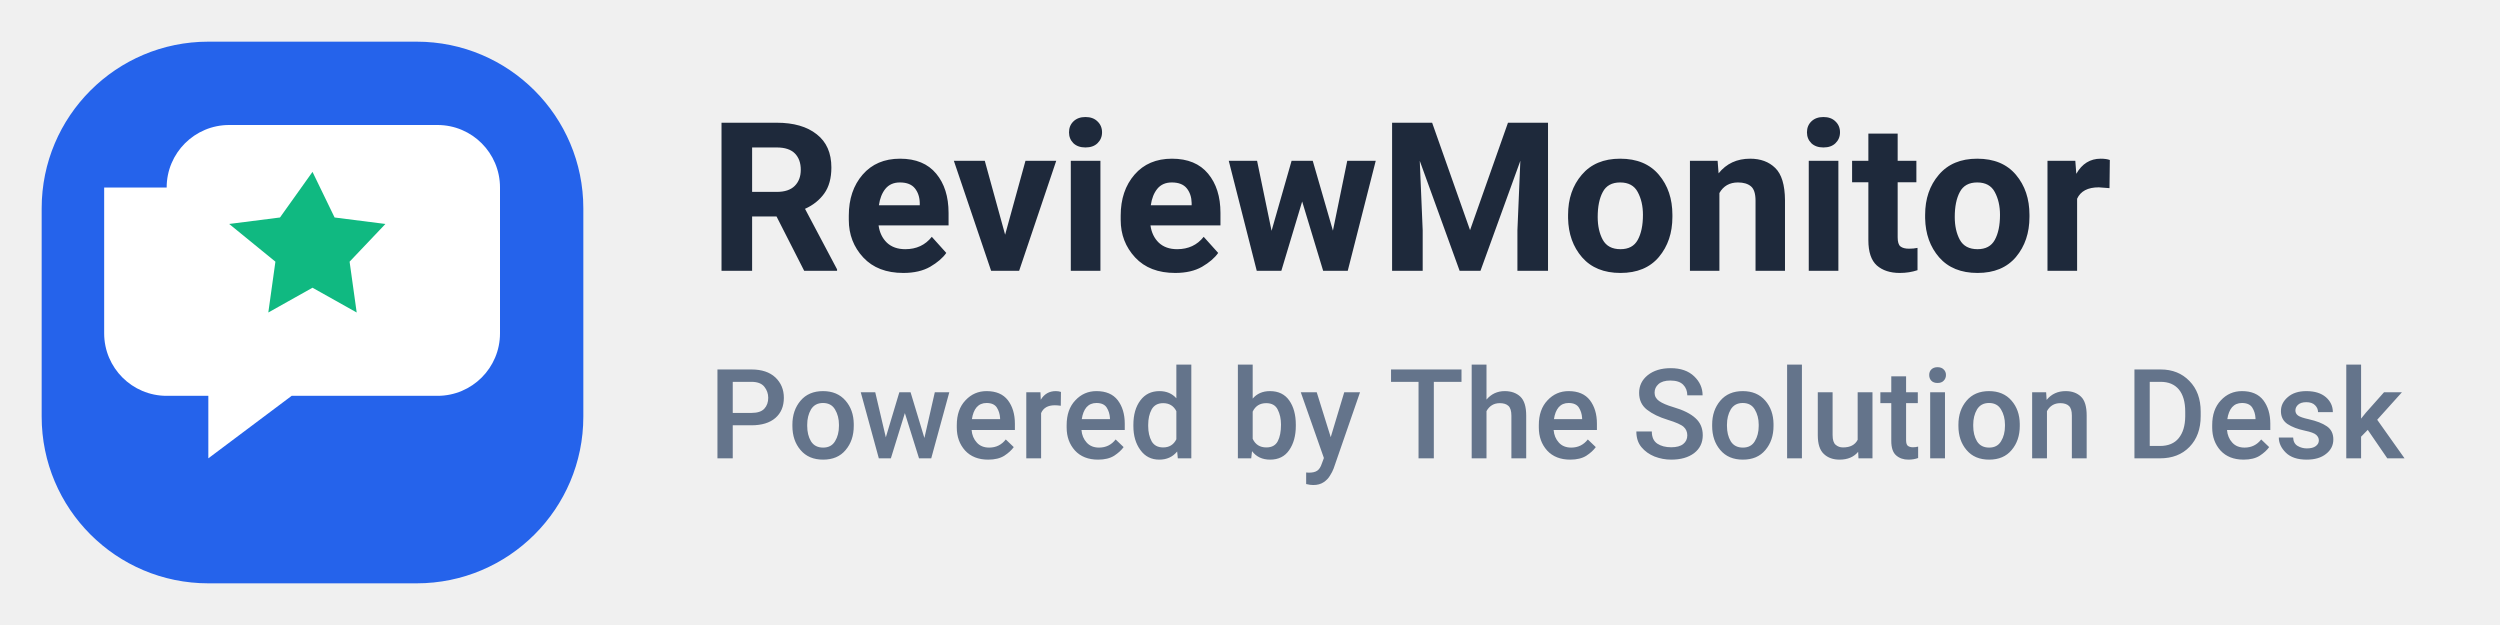
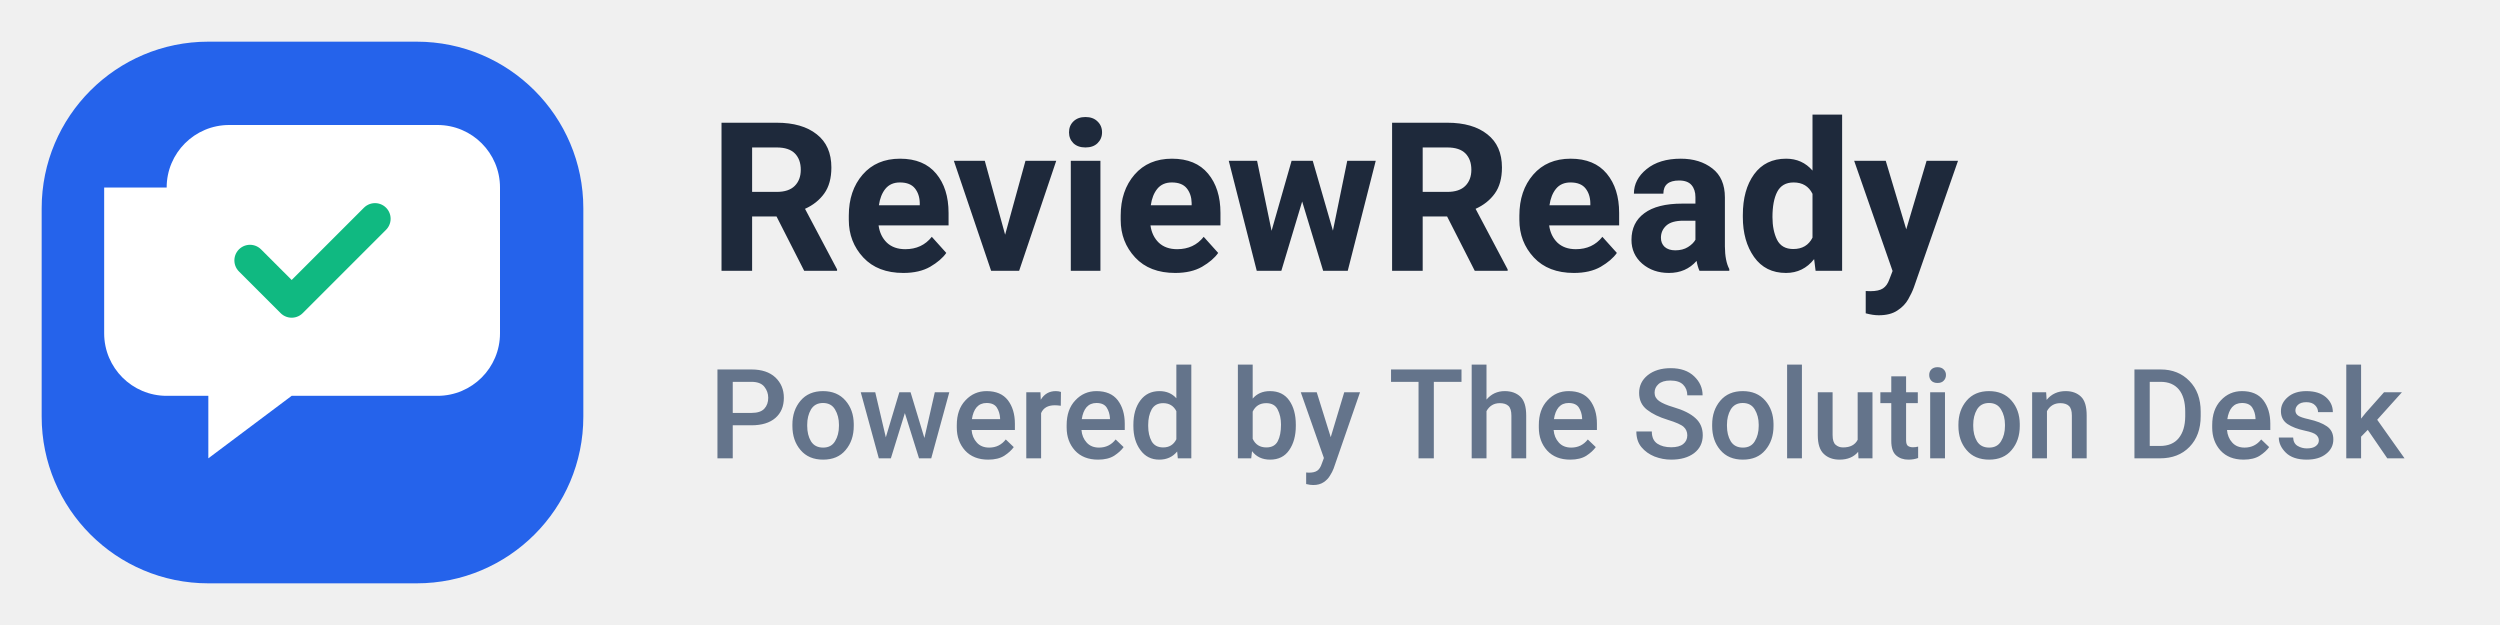
<svg xmlns="http://www.w3.org/2000/svg" width="240" height="60" viewBox="0 0 240 60" fill="none">
  <rect x="4" y="4" width="52" height="52" rx="16" fill="#2563eb" />
  <path d="M16 18c0-3.314 2.686-6 6-6h20c3.314 0 6 2.686 6 6v14c0 3.314-2.686 6-6 6h-14l-8 6v-6h-4c-3.314 0-6-2.686-6-6V18z" fill="white" />
-   <path d="M30 16.5l2.121 4.379L37 21.5l-3.439 3.621L34.242 30L30 27.621L25.758 30l.681-4.879L22 21.5l4.879-.621L30 16.5z" fill="#10b981" />
-   <text x="68" y="26" font-family="-apple-system, BlinkMacSystemFont, 'Segoe UI', Roboto, sans-serif" font-size="20" font-weight="700" fill="#1e293b">ReviewMonitor</text>
+   <path d="M24 25l4 4 8-8" stroke="#10b981" stroke-width="3" stroke-linecap="round" stroke-linejoin="round" fill="none" />
+   <text x="68" y="26" font-family="-apple-system, BlinkMacSystemFont, 'Segoe UI', Roboto, sans-serif" font-size="20" font-weight="700" fill="#1e293b">ReviewReady</text>
  <text x="68" y="44" font-family="-apple-system, BlinkMacSystemFont, 'Segoe UI', Roboto, sans-serif" font-size="12" font-weight="500" fill="#64748b">Powered by The Solution Desk</text>
</svg>
